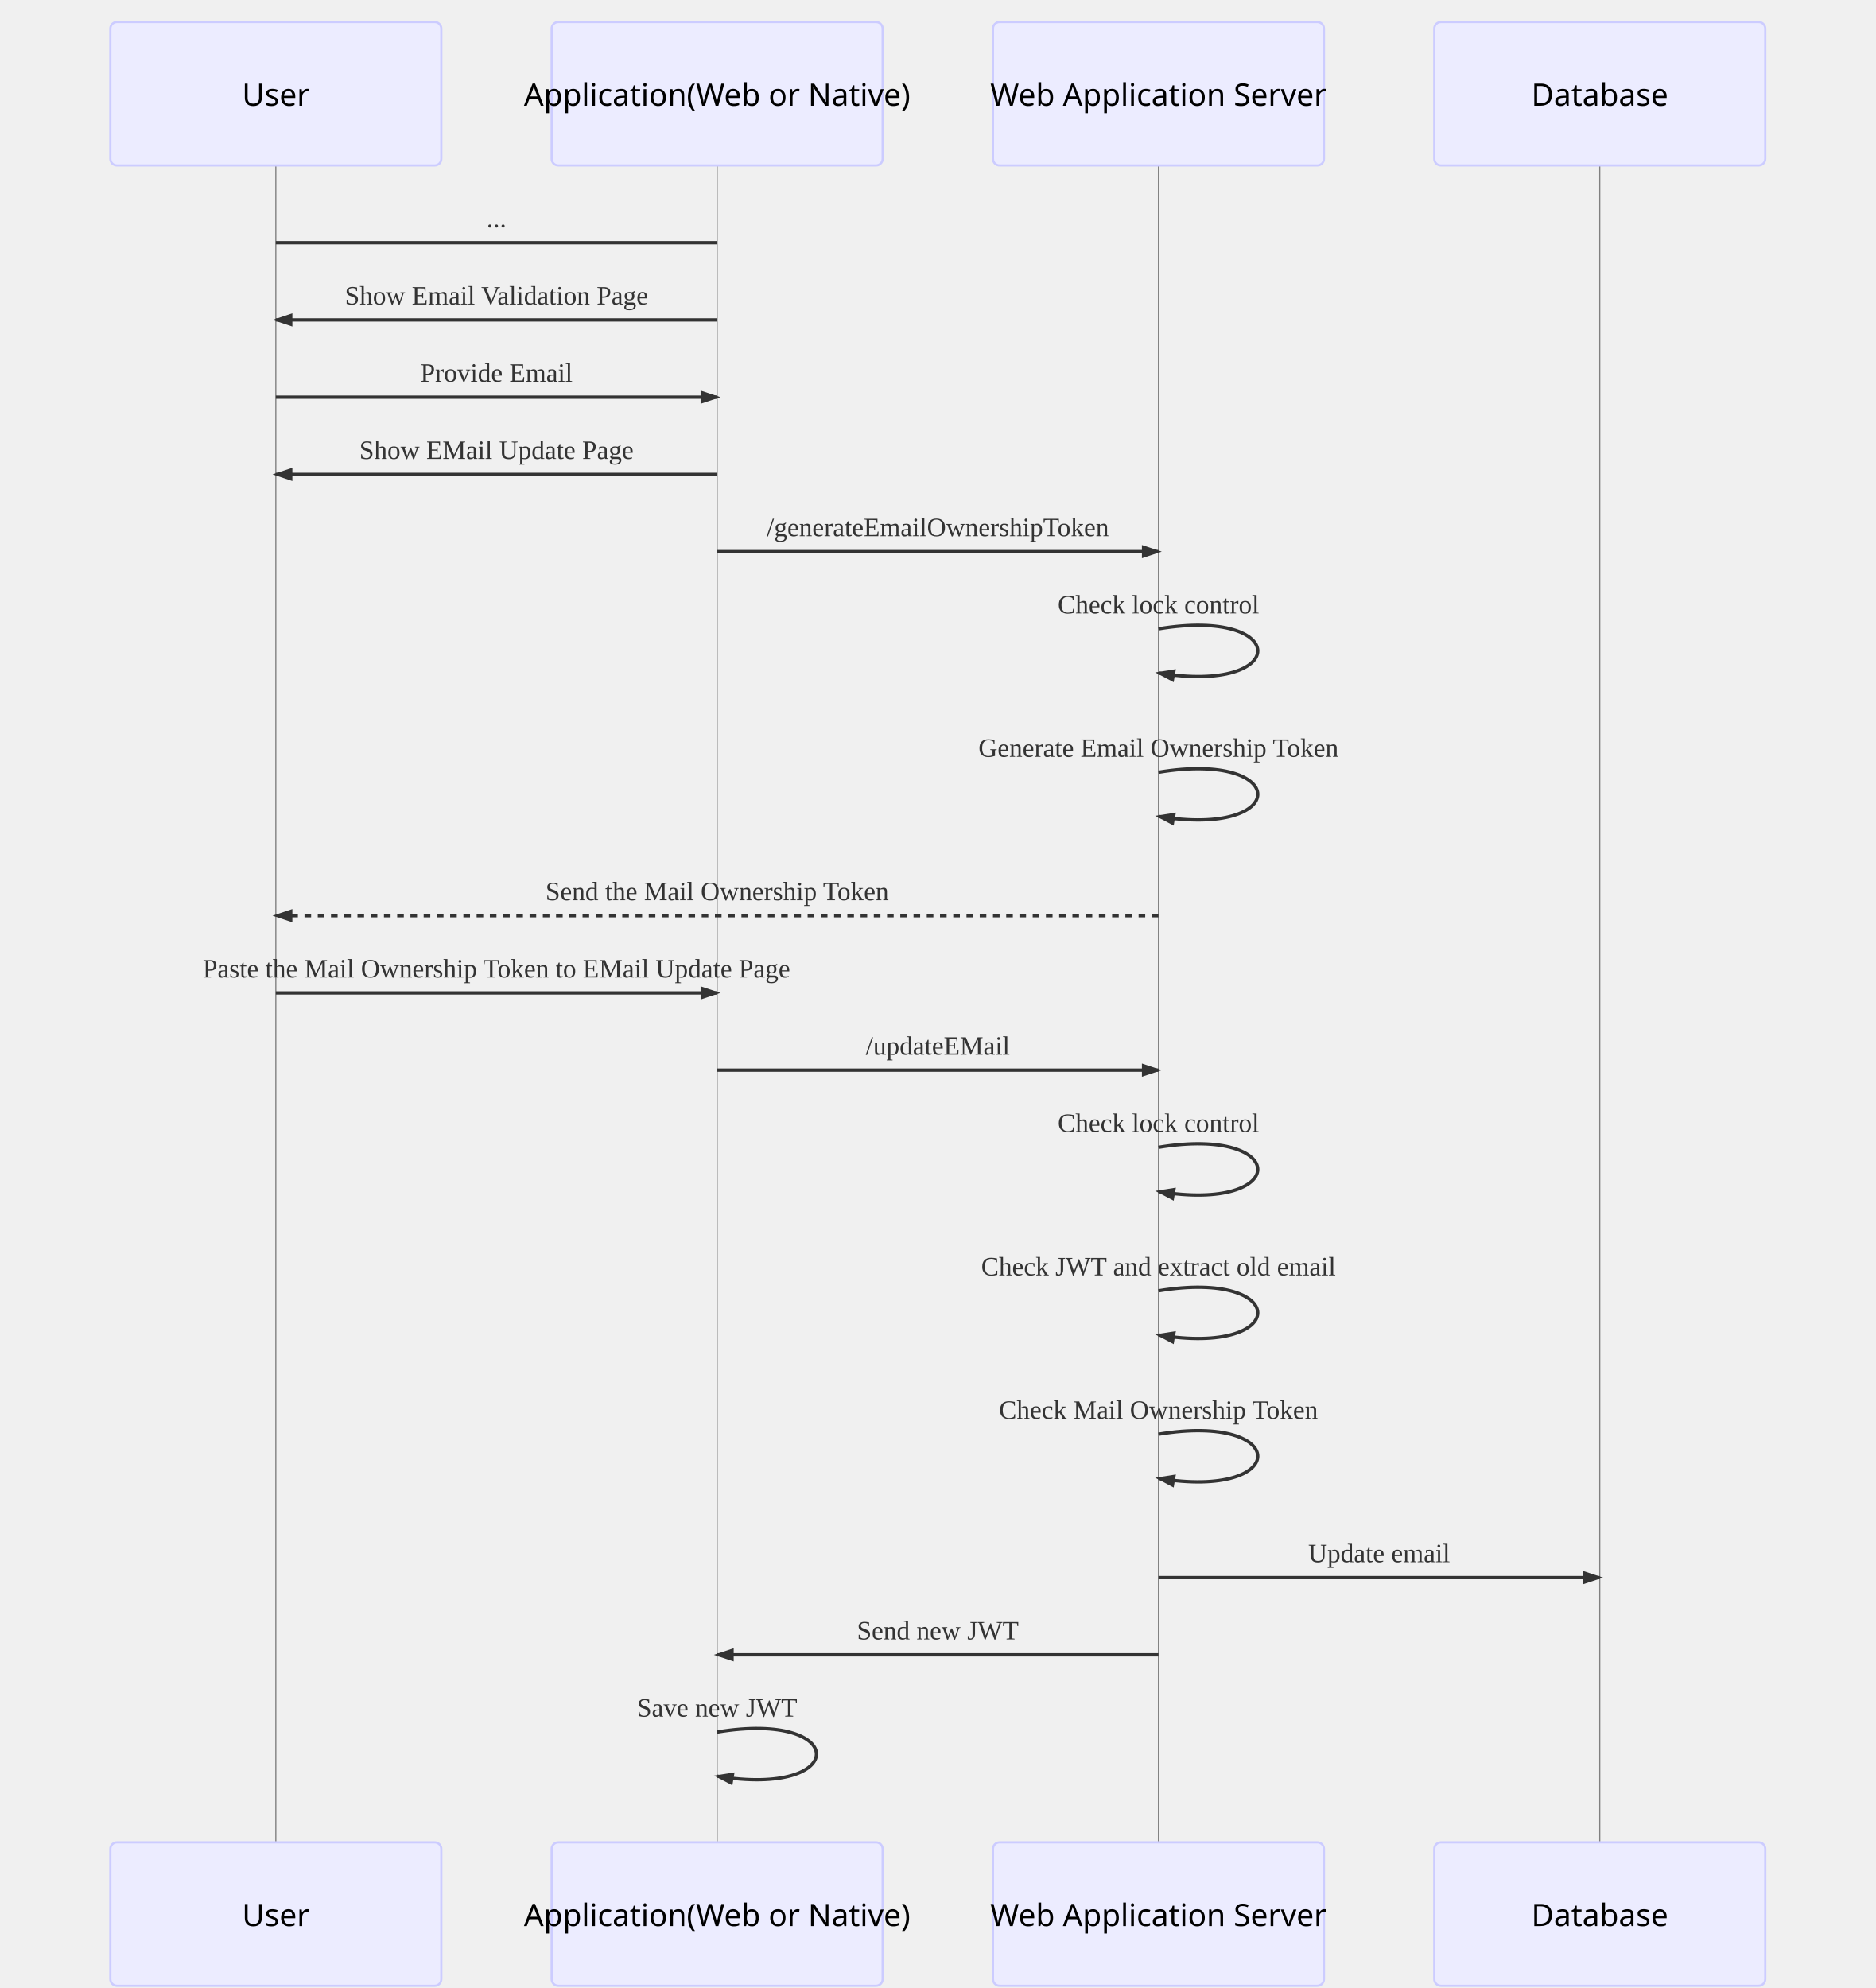
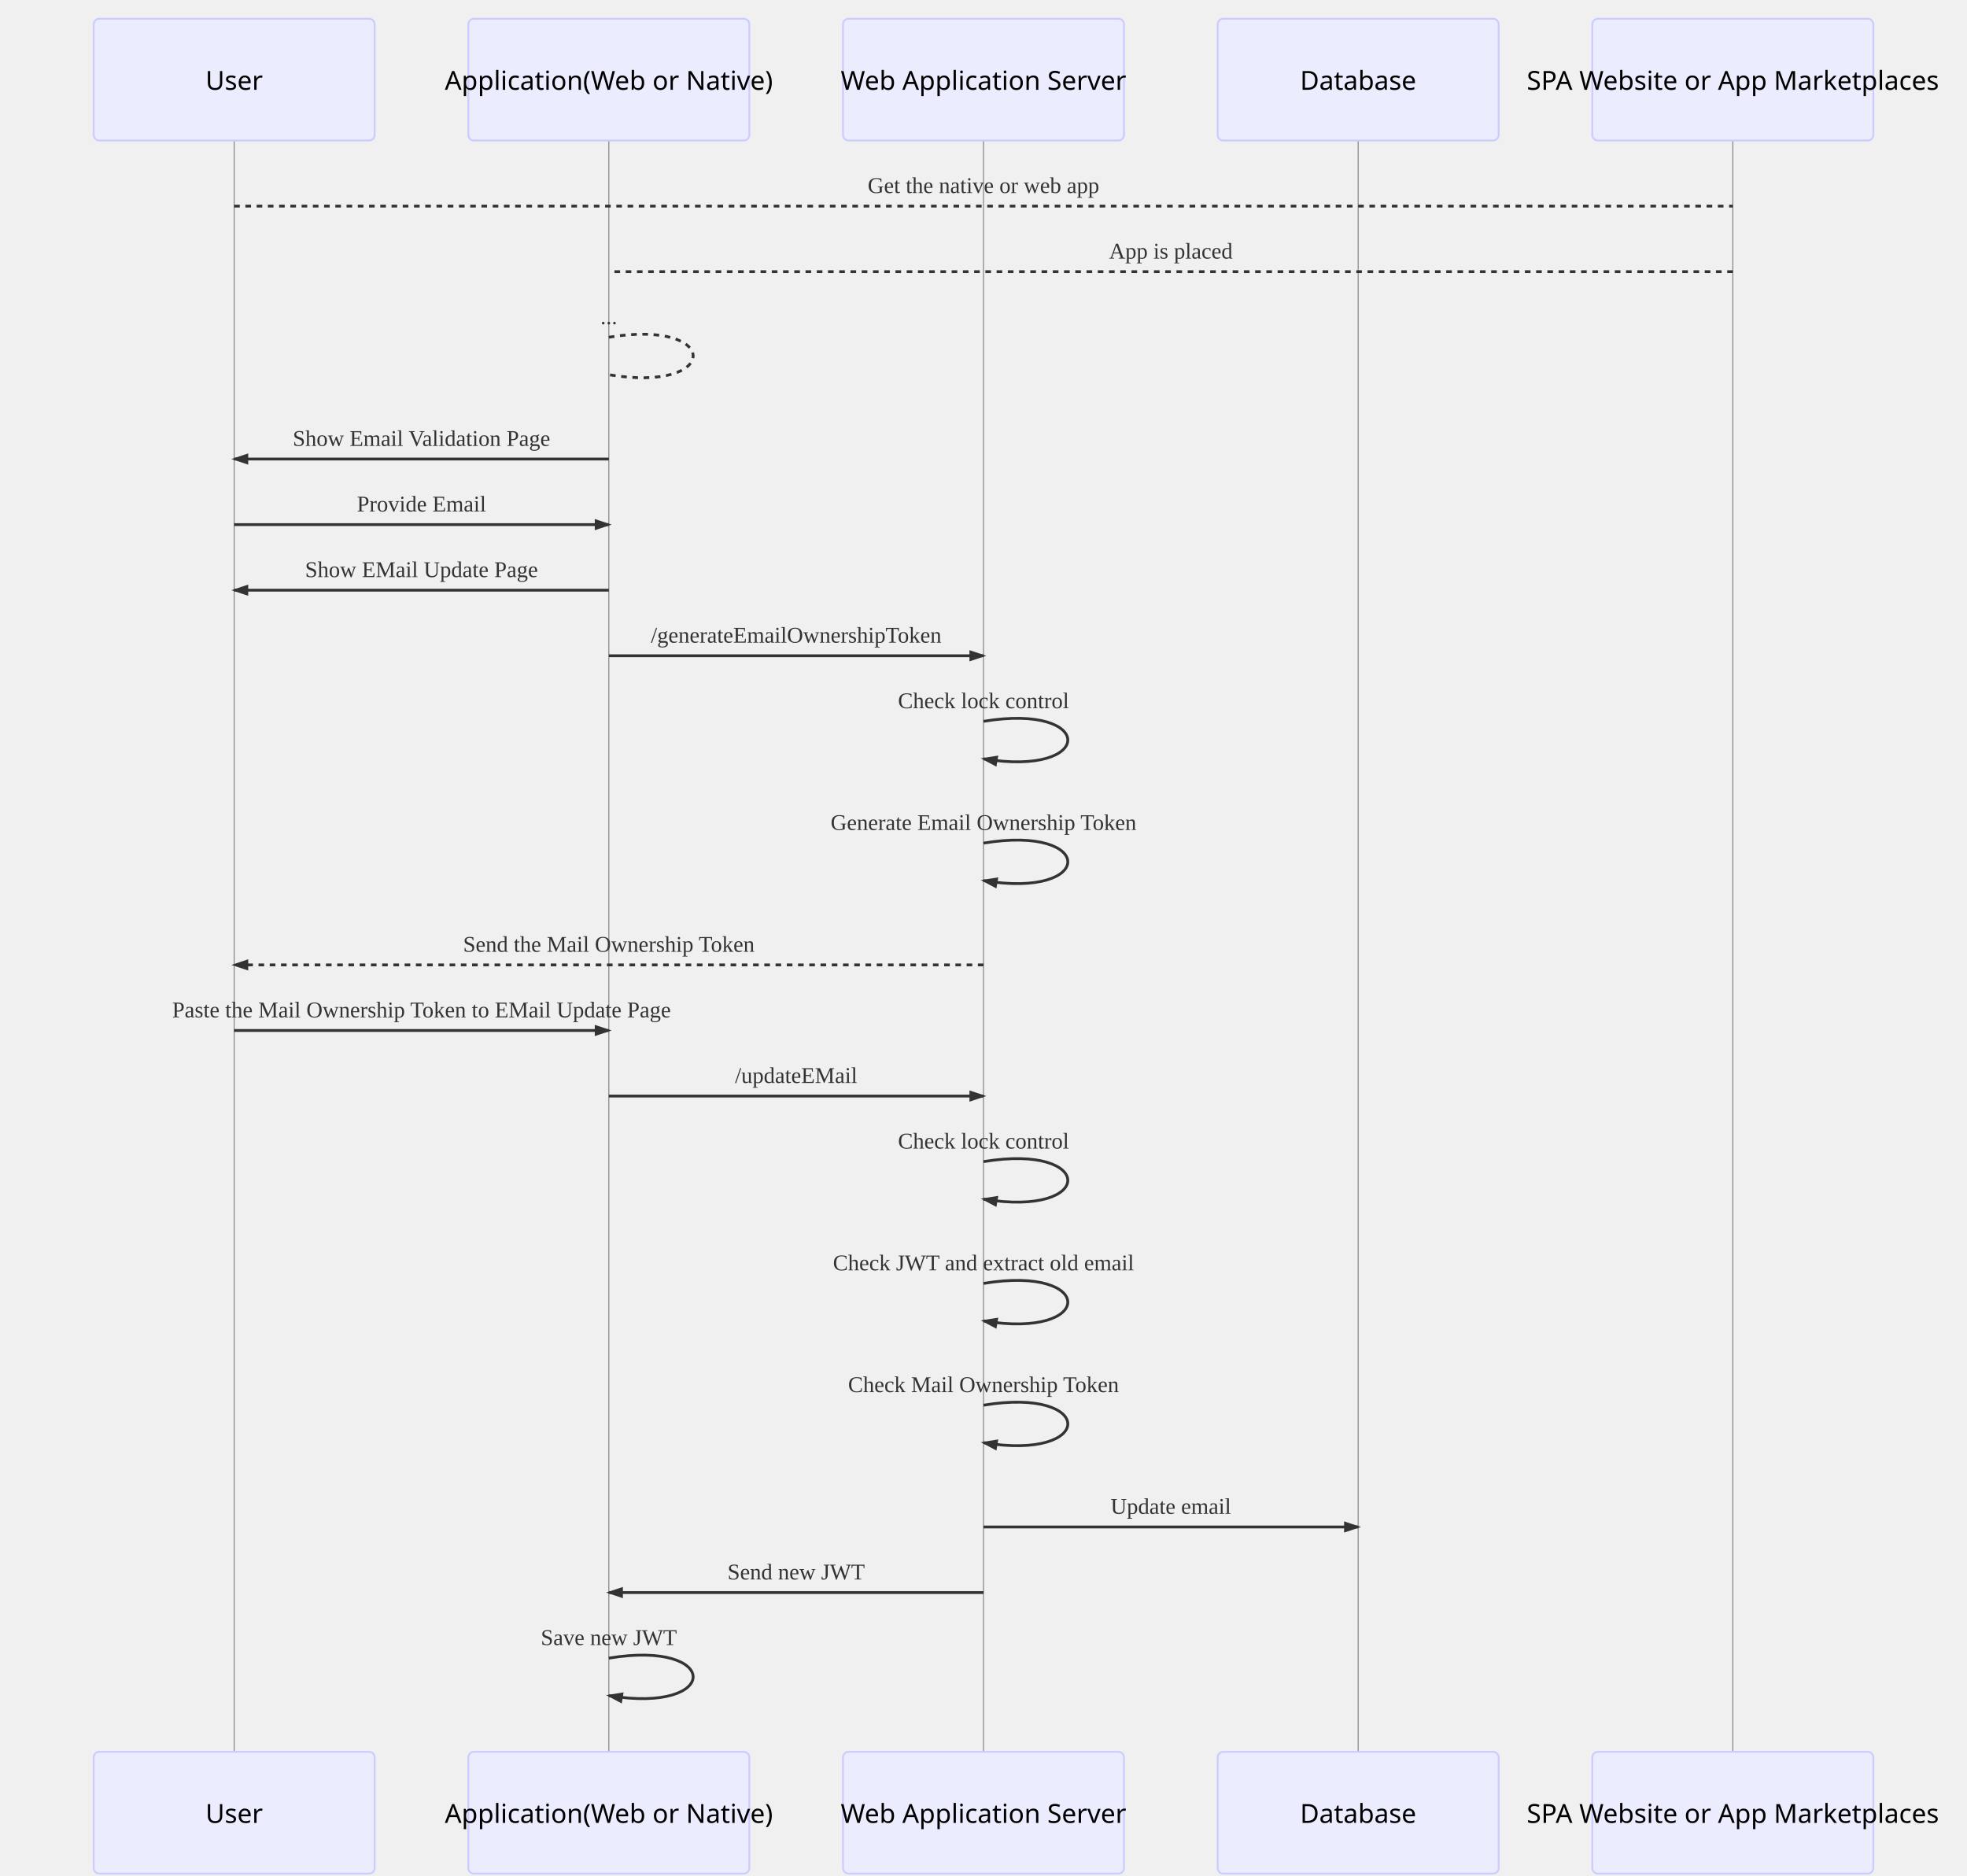
- <svg xmlns="http://www.w3.org/2000/svg" id="mermaid-1548364428224" width="100%" height="100%" style="max-width:850px;" viewBox="-50 -10 850 901">
+ <svg xmlns="http://www.w3.org/2000/svg" id="mermaid-1548410137858" width="100%" height="100%" style="max-width:1050px;" viewBox="-50 -10 1050 1001">
  <style>


- #mermaid-1548364428224 .label {
+ #mermaid-1548410137858 .label {
  font-family: 'trebuchet ms', verdana, arial;
  color: #333; }

- #mermaid-1548364428224 .node rect,
- #mermaid-1548364428224 .node circle,
- #mermaid-1548364428224 .node ellipse,
- #mermaid-1548364428224 .node polygon {
+ #mermaid-1548410137858 .node rect,
+ #mermaid-1548410137858 .node circle,
+ #mermaid-1548410137858 .node ellipse,
+ #mermaid-1548410137858 .node polygon {
  fill: #ECECFF;
  stroke: #9370DB;
  stroke-width: 1px; }

- #mermaid-1548364428224 .node.clickable {
+ #mermaid-1548410137858 .node.clickable {
  cursor: pointer; }

- #mermaid-1548364428224 .arrowheadPath {
+ #mermaid-1548410137858 .arrowheadPath {
  fill: #333333; }

- #mermaid-1548364428224 .edgePath .path {
+ #mermaid-1548410137858 .edgePath .path {
  stroke: #333333;
  stroke-width: 1.5px; }

- #mermaid-1548364428224 .edgeLabel {
+ #mermaid-1548410137858 .edgeLabel {
  background-color: #e8e8e8; }

- #mermaid-1548364428224 .cluster rect {
+ #mermaid-1548410137858 .cluster rect {
  fill: #ffffde !important;
  stroke: #aaaa33 !important;
  stroke-width: 1px !important; }

- #mermaid-1548364428224 .cluster text {
+ #mermaid-1548410137858 .cluster text {
  fill: #333; }

- #mermaid-1548364428224 div.mermaidTooltip {
+ #mermaid-1548410137858 div.mermaidTooltip {
  position: absolute;
  text-align: center;
  max-width: 200px;
  padding: 2px;
  font-family: 'trebuchet ms', verdana, arial;
  font-size: 12px;
  background: #ffffde;
  border: 1px solid #aaaa33;
  border-radius: 2px;
  pointer-events: none;
  z-index: 100; }

- #mermaid-1548364428224 .actor {
+ #mermaid-1548410137858 .actor {
  stroke: #CCCCFF;
  fill: #ECECFF; }

- #mermaid-1548364428224 text.actor {
+ #mermaid-1548410137858 text.actor {
  fill: black;
  stroke: none; }

- #mermaid-1548364428224 .actor-line {
+ #mermaid-1548410137858 .actor-line {
  stroke: grey; }

- #mermaid-1548364428224 .messageLine0 {
+ #mermaid-1548410137858 .messageLine0 {
  stroke-width: 1.5;
  stroke-dasharray: '2 2';
  stroke: #333; }

- #mermaid-1548364428224 .messageLine1 {
+ #mermaid-1548410137858 .messageLine1 {
  stroke-width: 1.5;
  stroke-dasharray: '2 2';
  stroke: #333; }

- #mermaid-1548364428224 #arrowhead {
+ #mermaid-1548410137858 #arrowhead {
  fill: #333; }

- #mermaid-1548364428224 #crosshead path {
+ #mermaid-1548410137858 #crosshead path {
  fill: #333 !important;
  stroke: #333 !important; }

- #mermaid-1548364428224 .messageText {
+ #mermaid-1548410137858 .messageText {
  fill: #333;
  stroke: none; }

- #mermaid-1548364428224 .labelBox {
+ #mermaid-1548410137858 .labelBox {
  stroke: #CCCCFF;
  fill: #ECECFF; }

- #mermaid-1548364428224 .labelText {
+ #mermaid-1548410137858 .labelText {
  fill: black;
  stroke: none; }

- #mermaid-1548364428224 .loopText {
+ #mermaid-1548410137858 .loopText {
  fill: black;
  stroke: none; }

- #mermaid-1548364428224 .loopLine {
+ #mermaid-1548410137858 .loopLine {
  stroke-width: 2;
  stroke-dasharray: '2 2';
  stroke: #CCCCFF; }

- #mermaid-1548364428224 .note {
+ #mermaid-1548410137858 .note {
  stroke: #aaaa33;
  fill: #fff5ad; }

- #mermaid-1548364428224 .noteText {
+ #mermaid-1548410137858 .noteText {
  fill: black;
  stroke: none;
  font-family: 'trebuchet ms', verdana, arial;
  font-size: 14px; }

- #mermaid-1548364428224 .activation0 {
+ #mermaid-1548410137858 .activation0 {
  fill: #f4f4f4;
  stroke: #666; }

- #mermaid-1548364428224 .activation1 {
+ #mermaid-1548410137858 .activation1 {
  fill: #f4f4f4;
  stroke: #666; }

- #mermaid-1548364428224 .activation2 {
+ #mermaid-1548410137858 .activation2 {
  fill: #f4f4f4;
  stroke: #666; }


- #mermaid-1548364428224 .section {
+ #mermaid-1548410137858 .section {
  stroke: none;
  opacity: 0.2; }

- #mermaid-1548364428224 .section0 {
+ #mermaid-1548410137858 .section0 {
  fill: rgba(102, 102, 255, 0.49); }

- #mermaid-1548364428224 .section2 {
+ #mermaid-1548410137858 .section2 {
  fill: #fff400; }

- #mermaid-1548364428224 .section1,
- #mermaid-1548364428224 .section3 {
+ #mermaid-1548410137858 .section1,
+ #mermaid-1548410137858 .section3 {
  fill: white;
  opacity: 0.2; }

- #mermaid-1548364428224 .sectionTitle0 {
+ #mermaid-1548410137858 .sectionTitle0 {
  fill: #333; }

- #mermaid-1548364428224 .sectionTitle1 {
+ #mermaid-1548410137858 .sectionTitle1 {
  fill: #333; }

- #mermaid-1548364428224 .sectionTitle2 {
+ #mermaid-1548410137858 .sectionTitle2 {
  fill: #333; }

- #mermaid-1548364428224 .sectionTitle3 {
+ #mermaid-1548410137858 .sectionTitle3 {
  fill: #333; }

- #mermaid-1548364428224 .sectionTitle {
+ #mermaid-1548410137858 .sectionTitle {
  text-anchor: start;
  font-size: 11px;
  text-height: 14px; }


- #mermaid-1548364428224 .grid .tick {
+ #mermaid-1548410137858 .grid .tick {
  stroke: lightgrey;
  opacity: 0.3;
  shape-rendering: crispEdges; }

- #mermaid-1548364428224 .grid path {
+ #mermaid-1548410137858 .grid path {
  stroke-width: 0; }


- #mermaid-1548364428224 .today {
+ #mermaid-1548410137858 .today {
  fill: none;
  stroke: red;
  stroke-width: 2px; }



- #mermaid-1548364428224 .task {
+ #mermaid-1548410137858 .task {
  stroke-width: 2; }

- #mermaid-1548364428224 .taskText {
+ #mermaid-1548410137858 .taskText {
  text-anchor: middle;
  font-size: 11px; }

- #mermaid-1548364428224 .taskTextOutsideRight {
+ #mermaid-1548410137858 .taskTextOutsideRight {
  fill: black;
  text-anchor: start;
  font-size: 11px; }

- #mermaid-1548364428224 .taskTextOutsideLeft {
+ #mermaid-1548410137858 .taskTextOutsideLeft {
  fill: black;
  text-anchor: end;
  font-size: 11px; }


- #mermaid-1548364428224 .taskText0,
- #mermaid-1548364428224 .taskText1,
- #mermaid-1548364428224 .taskText2,
- #mermaid-1548364428224 .taskText3 {
+ #mermaid-1548410137858 .taskText0,
+ #mermaid-1548410137858 .taskText1,
+ #mermaid-1548410137858 .taskText2,
+ #mermaid-1548410137858 .taskText3 {
  fill: white; }

- #mermaid-1548364428224 .task0,
- #mermaid-1548364428224 .task1,
- #mermaid-1548364428224 .task2,
- #mermaid-1548364428224 .task3 {
+ #mermaid-1548410137858 .task0,
+ #mermaid-1548410137858 .task1,
+ #mermaid-1548410137858 .task2,
+ #mermaid-1548410137858 .task3 {
  fill: #8a90dd;
  stroke: #534fbc; }

- #mermaid-1548364428224 .taskTextOutside0,
- #mermaid-1548364428224 .taskTextOutside2 {
+ #mermaid-1548410137858 .taskTextOutside0,
+ #mermaid-1548410137858 .taskTextOutside2 {
  fill: black; }

- #mermaid-1548364428224 .taskTextOutside1,
- #mermaid-1548364428224 .taskTextOutside3 {
+ #mermaid-1548410137858 .taskTextOutside1,
+ #mermaid-1548410137858 .taskTextOutside3 {
  fill: black; }


- #mermaid-1548364428224 .active0,
- #mermaid-1548364428224 .active1,
- #mermaid-1548364428224 .active2,
- #mermaid-1548364428224 .active3 {
+ #mermaid-1548410137858 .active0,
+ #mermaid-1548410137858 .active1,
+ #mermaid-1548410137858 .active2,
+ #mermaid-1548410137858 .active3 {
  fill: #bfc7ff;
  stroke: #534fbc; }

- #mermaid-1548364428224 .activeText0,
- #mermaid-1548364428224 .activeText1,
- #mermaid-1548364428224 .activeText2,
- #mermaid-1548364428224 .activeText3 {
+ #mermaid-1548410137858 .activeText0,
+ #mermaid-1548410137858 .activeText1,
+ #mermaid-1548410137858 .activeText2,
+ #mermaid-1548410137858 .activeText3 {
  fill: black !important; }


- #mermaid-1548364428224 .done0,
- #mermaid-1548364428224 .done1,
- #mermaid-1548364428224 .done2,
- #mermaid-1548364428224 .done3 {
+ #mermaid-1548410137858 .done0,
+ #mermaid-1548410137858 .done1,
+ #mermaid-1548410137858 .done2,
+ #mermaid-1548410137858 .done3 {
  stroke: grey;
  fill: lightgrey;
  stroke-width: 2; }

- #mermaid-1548364428224 .doneText0,
- #mermaid-1548364428224 .doneText1,
- #mermaid-1548364428224 .doneText2,
- #mermaid-1548364428224 .doneText3 {
+ #mermaid-1548410137858 .doneText0,
+ #mermaid-1548410137858 .doneText1,
+ #mermaid-1548410137858 .doneText2,
+ #mermaid-1548410137858 .doneText3 {
  fill: black !important; }


- #mermaid-1548364428224 .crit0,
- #mermaid-1548364428224 .crit1,
- #mermaid-1548364428224 .crit2,
- #mermaid-1548364428224 .crit3 {
+ #mermaid-1548410137858 .crit0,
+ #mermaid-1548410137858 .crit1,
+ #mermaid-1548410137858 .crit2,
+ #mermaid-1548410137858 .crit3 {
  stroke: #ff8888;
  fill: red;
  stroke-width: 2; }

- #mermaid-1548364428224 .activeCrit0,
- #mermaid-1548364428224 .activeCrit1,
- #mermaid-1548364428224 .activeCrit2,
- #mermaid-1548364428224 .activeCrit3 {
+ #mermaid-1548410137858 .activeCrit0,
+ #mermaid-1548410137858 .activeCrit1,
+ #mermaid-1548410137858 .activeCrit2,
+ #mermaid-1548410137858 .activeCrit3 {
  stroke: #ff8888;
  fill: #bfc7ff;
  stroke-width: 2; }

- #mermaid-1548364428224 .doneCrit0,
- #mermaid-1548364428224 .doneCrit1,
- #mermaid-1548364428224 .doneCrit2,
- #mermaid-1548364428224 .doneCrit3 {
+ #mermaid-1548410137858 .doneCrit0,
+ #mermaid-1548410137858 .doneCrit1,
+ #mermaid-1548410137858 .doneCrit2,
+ #mermaid-1548410137858 .doneCrit3 {
  stroke: #ff8888;
  fill: lightgrey;
  stroke-width: 2;
  cursor: pointer;
  shape-rendering: crispEdges; }

- #mermaid-1548364428224 .doneCritText0,
- #mermaid-1548364428224 .doneCritText1,
- #mermaid-1548364428224 .doneCritText2,
- #mermaid-1548364428224 .doneCritText3 {
+ #mermaid-1548410137858 .doneCritText0,
+ #mermaid-1548410137858 .doneCritText1,
+ #mermaid-1548410137858 .doneCritText2,
+ #mermaid-1548410137858 .doneCritText3 {
  fill: black !important; }

- #mermaid-1548364428224 .activeCritText0,
- #mermaid-1548364428224 .activeCritText1,
- #mermaid-1548364428224 .activeCritText2,
- #mermaid-1548364428224 .activeCritText3 {
+ #mermaid-1548410137858 .activeCritText0,
+ #mermaid-1548410137858 .activeCritText1,
+ #mermaid-1548410137858 .activeCritText2,
+ #mermaid-1548410137858 .activeCritText3 {
  fill: black !important; }

- #mermaid-1548364428224 .titleText {
+ #mermaid-1548410137858 .titleText {
  text-anchor: middle;
  font-size: 18px;
  fill: black; }

- #mermaid-1548364428224 g.classGroup text {
+ #mermaid-1548410137858 g.classGroup text {
  fill: #9370DB;
  stroke: none;
  font-family: 'trebuchet ms', verdana, arial;
  font-size: 10px; }

- #mermaid-1548364428224 g.classGroup rect {
+ #mermaid-1548410137858 g.classGroup rect {
  fill: #ECECFF;
  stroke: #9370DB; }

- #mermaid-1548364428224 g.classGroup line {
-   stroke: #9370DB;
-   stroke-width: 1; }
- 
- #mermaid-1548364428224 .classLabel .box {
+ #mermaid-1548410137858 g.classGroup line {
+   stroke: #9370DB;
+   stroke-width: 1; }
+ 
+ #mermaid-1548410137858 .classLabel .box {
  stroke: none;
  stroke-width: 0;
  fill: #ECECFF;
  opacity: 0.5; }

- #mermaid-1548364428224 .classLabel .label {
+ #mermaid-1548410137858 .classLabel .label {
  fill: #9370DB;
  font-size: 10px; }

- #mermaid-1548364428224 .relation {
+ #mermaid-1548410137858 .relation {
  stroke: #9370DB;
  stroke-width: 1;
  fill: none; }

- #mermaid-1548364428224 #compositionStart {
-   fill: #9370DB;
-   stroke: #9370DB;
-   stroke-width: 1; }
- 
- #mermaid-1548364428224 #compositionEnd {
-   fill: #9370DB;
-   stroke: #9370DB;
-   stroke-width: 1; }
- 
- #mermaid-1548364428224 #aggregationStart {
+ #mermaid-1548410137858 #compositionStart {
+   fill: #9370DB;
+   stroke: #9370DB;
+   stroke-width: 1; }
+ 
+ #mermaid-1548410137858 #compositionEnd {
+   fill: #9370DB;
+   stroke: #9370DB;
+   stroke-width: 1; }
+ 
+ #mermaid-1548410137858 #aggregationStart {
  fill: #ECECFF;
  stroke: #9370DB;
  stroke-width: 1; }

- #mermaid-1548364428224 #aggregationEnd {
+ #mermaid-1548410137858 #aggregationEnd {
  fill: #ECECFF;
  stroke: #9370DB;
  stroke-width: 1; }

- #mermaid-1548364428224 #dependencyStart {
-   fill: #9370DB;
-   stroke: #9370DB;
-   stroke-width: 1; }
- 
- #mermaid-1548364428224 #dependencyEnd {
-   fill: #9370DB;
-   stroke: #9370DB;
-   stroke-width: 1; }
- 
- #mermaid-1548364428224 #extensionStart {
-   fill: #9370DB;
-   stroke: #9370DB;
-   stroke-width: 1; }
- 
- #mermaid-1548364428224 #extensionEnd {
-   fill: #9370DB;
-   stroke: #9370DB;
-   stroke-width: 1; }
- 
- #mermaid-1548364428224 .commit-id,
- #mermaid-1548364428224 .commit-msg,
- #mermaid-1548364428224 .branch-label {
+ #mermaid-1548410137858 #dependencyStart {
+   fill: #9370DB;
+   stroke: #9370DB;
+   stroke-width: 1; }
+ 
+ #mermaid-1548410137858 #dependencyEnd {
+   fill: #9370DB;
+   stroke: #9370DB;
+   stroke-width: 1; }
+ 
+ #mermaid-1548410137858 #extensionStart {
+   fill: #9370DB;
+   stroke: #9370DB;
+   stroke-width: 1; }
+ 
+ #mermaid-1548410137858 #extensionEnd {
+   fill: #9370DB;
+   stroke: #9370DB;
+   stroke-width: 1; }
+ 
+ #mermaid-1548410137858 .commit-id,
+ #mermaid-1548410137858 .commit-msg,
+ #mermaid-1548410137858 .branch-label {
  fill: lightgrey;
  color: lightgrey; }
</style>
-   <style>#mermaid-1548364428224 {
+   <style>#mermaid-1548410137858 {
    color: rgba(0, 0, 0, 0.65);
    font: ;
  }</style>
  <g />
  <g>
-     <line id="actor52" x1="75" y1="5" x2="75" y2="890" class="actor-line" stroke-width="0.5px" stroke="#999" />
+     <line id="actor34" x1="75" y1="5" x2="75" y2="990" class="actor-line" stroke-width="0.5px" stroke="#999" />
    <rect x="0" y="0" fill="#eaeaea" stroke="#666" width="150" height="65" rx="3" ry="3" class="actor" />
    <text x="75" y="32.5" dominant-baseline="central" alignment-baseline="central" class="actor" style="text-anchor: middle; font-size: 14px; font-family: Open-Sans, sans-serif;">
      <tspan x="75" dy="0">User</tspan>
    </text>
  </g>
  <g>
-     <line id="actor53" x1="275" y1="5" x2="275" y2="890" class="actor-line" stroke-width="0.5px" stroke="#999" />
+     <line id="actor35" x1="275" y1="5" x2="275" y2="990" class="actor-line" stroke-width="0.5px" stroke="#999" />
    <rect x="200" y="0" fill="#eaeaea" stroke="#666" width="150" height="65" rx="3" ry="3" class="actor" />
    <text x="275" y="32.5" dominant-baseline="central" alignment-baseline="central" class="actor" style="text-anchor: middle; font-size: 14px; font-family: Open-Sans, sans-serif;">
      <tspan x="275" dy="0">Application(Web or Native)</tspan>
    </text>
  </g>
  <g>
-     <line id="actor54" x1="475" y1="5" x2="475" y2="890" class="actor-line" stroke-width="0.5px" stroke="#999" />
+     <line id="actor36" x1="475" y1="5" x2="475" y2="990" class="actor-line" stroke-width="0.5px" stroke="#999" />
    <rect x="400" y="0" fill="#eaeaea" stroke="#666" width="150" height="65" rx="3" ry="3" class="actor" />
    <text x="475" y="32.5" dominant-baseline="central" alignment-baseline="central" class="actor" style="text-anchor: middle; font-size: 14px; font-family: Open-Sans, sans-serif;">
      <tspan x="475" dy="0">Web Application Server</tspan>
    </text>
  </g>
  <g>
-     <line id="actor55" x1="675" y1="5" x2="675" y2="890" class="actor-line" stroke-width="0.5px" stroke="#999" />
+     <line id="actor37" x1="675" y1="5" x2="675" y2="990" class="actor-line" stroke-width="0.5px" stroke="#999" />
    <rect x="600" y="0" fill="#eaeaea" stroke="#666" width="150" height="65" rx="3" ry="3" class="actor" />
    <text x="675" y="32.5" dominant-baseline="central" alignment-baseline="central" class="actor" style="text-anchor: middle; font-size: 14px; font-family: Open-Sans, sans-serif;">
      <tspan x="675" dy="0">Database</tspan>
+     </text>
+   </g>
+   <g>
+     <line id="actor38" x1="875" y1="5" x2="875" y2="990" class="actor-line" stroke-width="0.5px" stroke="#999" />
+     <rect x="800" y="0" fill="#eaeaea" stroke="#666" width="150" height="65" rx="3" ry="3" class="actor" />
+     <text x="875" y="32.5" dominant-baseline="central" alignment-baseline="central" class="actor" style="text-anchor: middle; font-size: 14px; font-family: Open-Sans, sans-serif;">
+       <tspan x="875" dy="0">SPA Website or App Marketplaces</tspan>
    </text>
  </g>
  <defs>
    <marker id="arrowhead" refX="5" refY="2" markerWidth="6" markerHeight="4" orient="auto">
      <path d="M 0,0 V 4 L6,2 Z" />
    </marker>
  </defs>
  <defs>
    <marker id="crosshead" markerWidth="15" markerHeight="8" orient="auto" refX="16" refY="4">
      <path fill="black" stroke="#000000" stroke-width="1px" d="M 9,2 V 6 L16,4 Z" style="stroke-dasharray: 0, 0;" />
      <path fill="none" stroke="#000000" stroke-width="1px" d="M 0,1 L 6,7 M 6,1 L 0,7" style="stroke-dasharray: 0, 0;" />
    </marker>
  </defs>
  <g>
-     <text x="175" y="93" class="messageText" style="text-anchor: middle;">...</text>
-     <line x1="75" y1="100" x2="275" y2="100" class="messageLine0" stroke-width="2" stroke="black" style="fill: none;" />
-   </g>
-   <g>
-     <text x="175" y="128" class="messageText" style="text-anchor: middle;">Show Email Validation Page</text>
-     <line x1="275" y1="135" x2="75" y2="135" class="messageLine0" stroke-width="2" stroke="black" marker-end="url(#arrowhead)" style="fill: none;" />
-   </g>
-   <g>
-     <text x="175" y="163" class="messageText" style="text-anchor: middle;">Provide Email</text>
-     <line x1="75" y1="170" x2="275" y2="170" class="messageLine0" stroke-width="2" stroke="black" marker-end="url(#arrowhead)" style="fill: none;" />
-   </g>
-   <g>
-     <text x="175" y="198" class="messageText" style="text-anchor: middle;">Show EMail Update Page</text>
-     <line x1="275" y1="205" x2="75" y2="205" class="messageLine0" stroke-width="2" stroke="black" marker-end="url(#arrowhead)" style="fill: none;" />
-   </g>
-   <g>
-     <text x="375" y="233" class="messageText" style="text-anchor: middle;">/generateEmailOwnershipToken</text>
-     <line x1="275" y1="240" x2="475" y2="240" class="messageLine0" stroke-width="2" stroke="black" marker-end="url(#arrowhead)" style="fill: none;" />
-   </g>
-   <g>
-     <text x="475" y="268" class="messageText" style="text-anchor: middle;">Check lock control</text>
-     <path d="M 475,275 C 535,265 535,305 475,295" class="messageLine0" stroke-width="2" stroke="black" marker-end="url(#arrowhead)" style="fill: none;" />
-   </g>
-   <g>
-     <text x="475" y="333" class="messageText" style="text-anchor: middle;">Generate Email Ownership Token</text>
-     <path d="M 475,340 C 535,330 535,370 475,360" class="messageLine0" stroke-width="2" stroke="black" marker-end="url(#arrowhead)" style="fill: none;" />
-   </g>
-   <g>
-     <text x="275" y="398" class="messageText" style="text-anchor: middle;">Send the Mail Ownership Token</text>
-     <line x1="475" y1="405" x2="75" y2="405" class="messageLine1" stroke-width="2" stroke="black" marker-end="url(#arrowhead)" style="stroke-dasharray: 3, 3; fill: none;" />
-   </g>
-   <g>
-     <text x="175" y="433" class="messageText" style="text-anchor: middle;">Paste the Mail Ownership Token to EMail Update Page</text>
-     <line x1="75" y1="440" x2="275" y2="440" class="messageLine0" stroke-width="2" stroke="black" marker-end="url(#arrowhead)" style="fill: none;" />
-   </g>
-   <g>
-     <text x="375" y="468" class="messageText" style="text-anchor: middle;">/updateEMail</text>
-     <line x1="275" y1="475" x2="475" y2="475" class="messageLine0" stroke-width="2" stroke="black" marker-end="url(#arrowhead)" style="fill: none;" />
-   </g>
-   <g>
-     <text x="475" y="503" class="messageText" style="text-anchor: middle;">Check lock control</text>
-     <path d="M 475,510 C 535,500 535,540 475,530" class="messageLine0" stroke-width="2" stroke="black" marker-end="url(#arrowhead)" style="fill: none;" />
-   </g>
-   <g>
-     <text x="475" y="568" class="messageText" style="text-anchor: middle;">Check JWT and extract old email</text>
-     <path d="M 475,575 C 535,565 535,605 475,595" class="messageLine0" stroke-width="2" stroke="black" marker-end="url(#arrowhead)" style="fill: none;" />
-   </g>
-   <g>
-     <text x="475" y="633" class="messageText" style="text-anchor: middle;">Check Mail Ownership Token</text>
-     <path d="M 475,640 C 535,630 535,670 475,660" class="messageLine0" stroke-width="2" stroke="black" marker-end="url(#arrowhead)" style="fill: none;" />
-   </g>
-   <g>
-     <text x="575" y="698" class="messageText" style="text-anchor: middle;">Update email</text>
-     <line x1="475" y1="705" x2="675" y2="705" class="messageLine0" stroke-width="2" stroke="black" marker-end="url(#arrowhead)" style="fill: none;" />
-   </g>
-   <g>
-     <text x="375" y="733" class="messageText" style="text-anchor: middle;">Send new JWT</text>
-     <line x1="475" y1="740" x2="275" y2="740" class="messageLine0" stroke-width="2" stroke="black" marker-end="url(#arrowhead)" style="fill: none;" />
-   </g>
-   <g>
-     <text x="275" y="768" class="messageText" style="text-anchor: middle;">Save new JWT</text>
-     <path d="M 275,775 C 335,765 335,805 275,795" class="messageLine0" stroke-width="2" stroke="black" marker-end="url(#arrowhead)" style="fill: none;" />
-   </g>
-   <g>
-     <rect x="0" y="825" fill="#eaeaea" stroke="#666" width="150" height="65" rx="3" ry="3" class="actor" />
-     <text x="75" y="857.5" dominant-baseline="central" alignment-baseline="central" class="actor" style="text-anchor: middle; font-size: 14px; font-family: Open-Sans, sans-serif;">
+     <text x="475" y="93" class="messageText" style="text-anchor: middle;">Get the native or web app</text>
+     <line x1="75" y1="100" x2="875" y2="100" class="messageLine1" stroke-width="2" stroke="black" style="stroke-dasharray: 3, 3; fill: none;" />
+   </g>
+   <g>
+     <text x="575" y="128" class="messageText" style="text-anchor: middle;">App is placed</text>
+     <line x1="875" y1="135" x2="275" y2="135" class="messageLine1" stroke-width="2" stroke="black" style="stroke-dasharray: 3, 3; fill: none;" />
+   </g>
+   <g>
+     <text x="275" y="163" class="messageText" style="text-anchor: middle;">...</text>
+     <path d="M 275,170 C 335,160 335,200 275,190" class="messageLine1" stroke-width="2" stroke="black" style="stroke-dasharray: 3, 3; fill: none;" />
+   </g>
+   <g>
+     <text x="175" y="228" class="messageText" style="text-anchor: middle;">Show Email Validation Page</text>
+     <line x1="275" y1="235" x2="75" y2="235" class="messageLine0" stroke-width="2" stroke="black" marker-end="url(#arrowhead)" style="fill: none;" />
+   </g>
+   <g>
+     <text x="175" y="263" class="messageText" style="text-anchor: middle;">Provide Email</text>
+     <line x1="75" y1="270" x2="275" y2="270" class="messageLine0" stroke-width="2" stroke="black" marker-end="url(#arrowhead)" style="fill: none;" />
+   </g>
+   <g>
+     <text x="175" y="298" class="messageText" style="text-anchor: middle;">Show EMail Update Page</text>
+     <line x1="275" y1="305" x2="75" y2="305" class="messageLine0" stroke-width="2" stroke="black" marker-end="url(#arrowhead)" style="fill: none;" />
+   </g>
+   <g>
+     <text x="375" y="333" class="messageText" style="text-anchor: middle;">/generateEmailOwnershipToken</text>
+     <line x1="275" y1="340" x2="475" y2="340" class="messageLine0" stroke-width="2" stroke="black" marker-end="url(#arrowhead)" style="fill: none;" />
+   </g>
+   <g>
+     <text x="475" y="368" class="messageText" style="text-anchor: middle;">Check lock control</text>
+     <path d="M 475,375 C 535,365 535,405 475,395" class="messageLine0" stroke-width="2" stroke="black" marker-end="url(#arrowhead)" style="fill: none;" />
+   </g>
+   <g>
+     <text x="475" y="433" class="messageText" style="text-anchor: middle;">Generate Email Ownership Token</text>
+     <path d="M 475,440 C 535,430 535,470 475,460" class="messageLine0" stroke-width="2" stroke="black" marker-end="url(#arrowhead)" style="fill: none;" />
+   </g>
+   <g>
+     <text x="275" y="498" class="messageText" style="text-anchor: middle;">Send the Mail Ownership Token</text>
+     <line x1="475" y1="505" x2="75" y2="505" class="messageLine1" stroke-width="2" stroke="black" marker-end="url(#arrowhead)" style="stroke-dasharray: 3, 3; fill: none;" />
+   </g>
+   <g>
+     <text x="175" y="533" class="messageText" style="text-anchor: middle;">Paste the Mail Ownership Token to EMail Update Page</text>
+     <line x1="75" y1="540" x2="275" y2="540" class="messageLine0" stroke-width="2" stroke="black" marker-end="url(#arrowhead)" style="fill: none;" />
+   </g>
+   <g>
+     <text x="375" y="568" class="messageText" style="text-anchor: middle;">/updateEMail</text>
+     <line x1="275" y1="575" x2="475" y2="575" class="messageLine0" stroke-width="2" stroke="black" marker-end="url(#arrowhead)" style="fill: none;" />
+   </g>
+   <g>
+     <text x="475" y="603" class="messageText" style="text-anchor: middle;">Check lock control</text>
+     <path d="M 475,610 C 535,600 535,640 475,630" class="messageLine0" stroke-width="2" stroke="black" marker-end="url(#arrowhead)" style="fill: none;" />
+   </g>
+   <g>
+     <text x="475" y="668" class="messageText" style="text-anchor: middle;">Check JWT and extract old email</text>
+     <path d="M 475,675 C 535,665 535,705 475,695" class="messageLine0" stroke-width="2" stroke="black" marker-end="url(#arrowhead)" style="fill: none;" />
+   </g>
+   <g>
+     <text x="475" y="733" class="messageText" style="text-anchor: middle;">Check Mail Ownership Token</text>
+     <path d="M 475,740 C 535,730 535,770 475,760" class="messageLine0" stroke-width="2" stroke="black" marker-end="url(#arrowhead)" style="fill: none;" />
+   </g>
+   <g>
+     <text x="575" y="798" class="messageText" style="text-anchor: middle;">Update email</text>
+     <line x1="475" y1="805" x2="675" y2="805" class="messageLine0" stroke-width="2" stroke="black" marker-end="url(#arrowhead)" style="fill: none;" />
+   </g>
+   <g>
+     <text x="375" y="833" class="messageText" style="text-anchor: middle;">Send new JWT</text>
+     <line x1="475" y1="840" x2="275" y2="840" class="messageLine0" stroke-width="2" stroke="black" marker-end="url(#arrowhead)" style="fill: none;" />
+   </g>
+   <g>
+     <text x="275" y="868" class="messageText" style="text-anchor: middle;">Save new JWT</text>
+     <path d="M 275,875 C 335,865 335,905 275,895" class="messageLine0" stroke-width="2" stroke="black" marker-end="url(#arrowhead)" style="fill: none;" />
+   </g>
+   <g>
+     <rect x="0" y="925" fill="#eaeaea" stroke="#666" width="150" height="65" rx="3" ry="3" class="actor" />
+     <text x="75" y="957.5" dominant-baseline="central" alignment-baseline="central" class="actor" style="text-anchor: middle; font-size: 14px; font-family: Open-Sans, sans-serif;">
      <tspan x="75" dy="0">User</tspan>
    </text>
  </g>
  <g>
-     <rect x="200" y="825" fill="#eaeaea" stroke="#666" width="150" height="65" rx="3" ry="3" class="actor" />
-     <text x="275" y="857.5" dominant-baseline="central" alignment-baseline="central" class="actor" style="text-anchor: middle; font-size: 14px; font-family: Open-Sans, sans-serif;">
+     <rect x="200" y="925" fill="#eaeaea" stroke="#666" width="150" height="65" rx="3" ry="3" class="actor" />
+     <text x="275" y="957.5" dominant-baseline="central" alignment-baseline="central" class="actor" style="text-anchor: middle; font-size: 14px; font-family: Open-Sans, sans-serif;">
      <tspan x="275" dy="0">Application(Web or Native)</tspan>
    </text>
  </g>
  <g>
-     <rect x="400" y="825" fill="#eaeaea" stroke="#666" width="150" height="65" rx="3" ry="3" class="actor" />
-     <text x="475" y="857.5" dominant-baseline="central" alignment-baseline="central" class="actor" style="text-anchor: middle; font-size: 14px; font-family: Open-Sans, sans-serif;">
+     <rect x="400" y="925" fill="#eaeaea" stroke="#666" width="150" height="65" rx="3" ry="3" class="actor" />
+     <text x="475" y="957.5" dominant-baseline="central" alignment-baseline="central" class="actor" style="text-anchor: middle; font-size: 14px; font-family: Open-Sans, sans-serif;">
      <tspan x="475" dy="0">Web Application Server</tspan>
    </text>
  </g>
  <g>
-     <rect x="600" y="825" fill="#eaeaea" stroke="#666" width="150" height="65" rx="3" ry="3" class="actor" />
-     <text x="675" y="857.5" dominant-baseline="central" alignment-baseline="central" class="actor" style="text-anchor: middle; font-size: 14px; font-family: Open-Sans, sans-serif;">
+     <rect x="600" y="925" fill="#eaeaea" stroke="#666" width="150" height="65" rx="3" ry="3" class="actor" />
+     <text x="675" y="957.5" dominant-baseline="central" alignment-baseline="central" class="actor" style="text-anchor: middle; font-size: 14px; font-family: Open-Sans, sans-serif;">
      <tspan x="675" dy="0">Database</tspan>
    </text>
  </g>
+   <g>
+     <rect x="800" y="925" fill="#eaeaea" stroke="#666" width="150" height="65" rx="3" ry="3" class="actor" />
+     <text x="875" y="957.5" dominant-baseline="central" alignment-baseline="central" class="actor" style="text-anchor: middle; font-size: 14px; font-family: Open-Sans, sans-serif;">
+       <tspan x="875" dy="0">SPA Website or App Marketplaces</tspan>
+     </text>
+   </g>
</svg>
